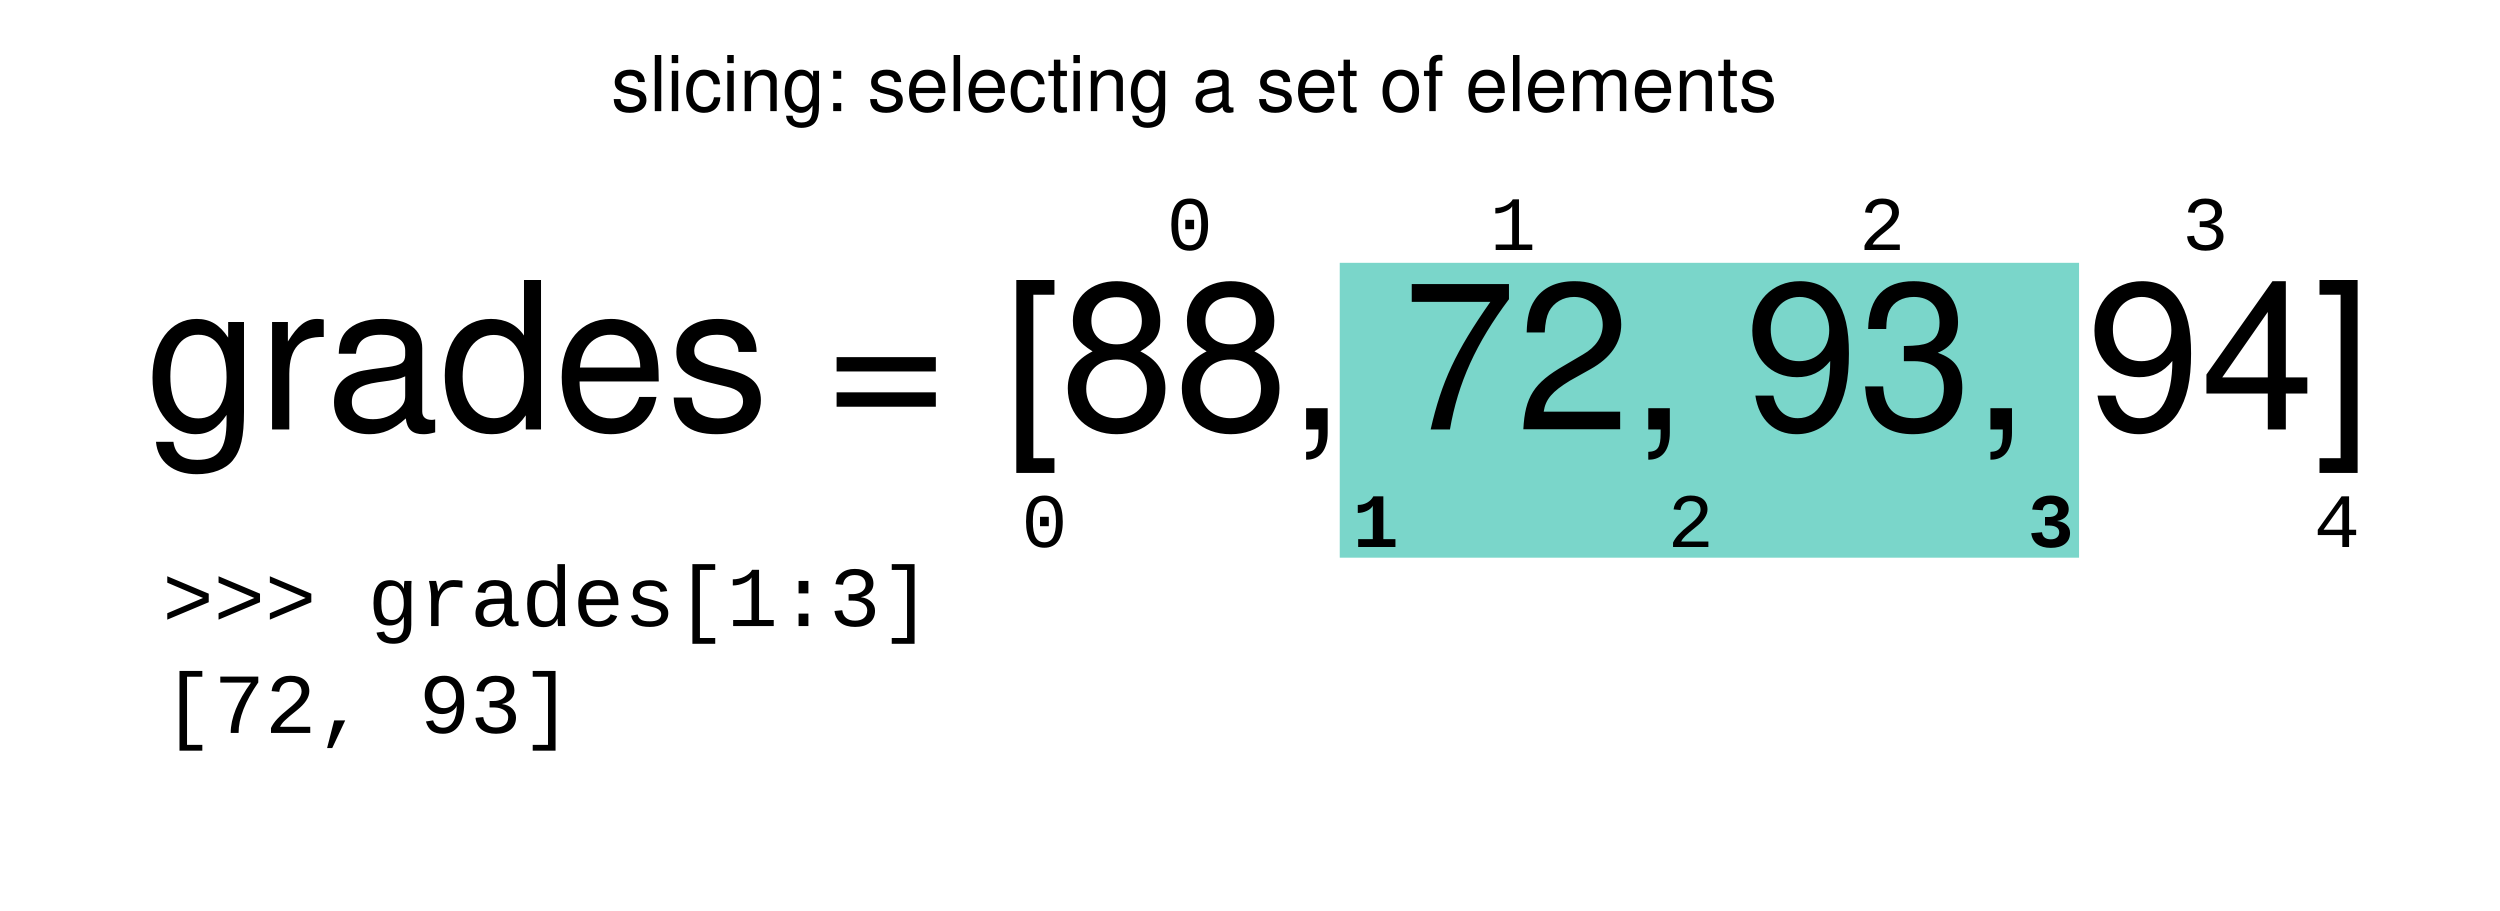
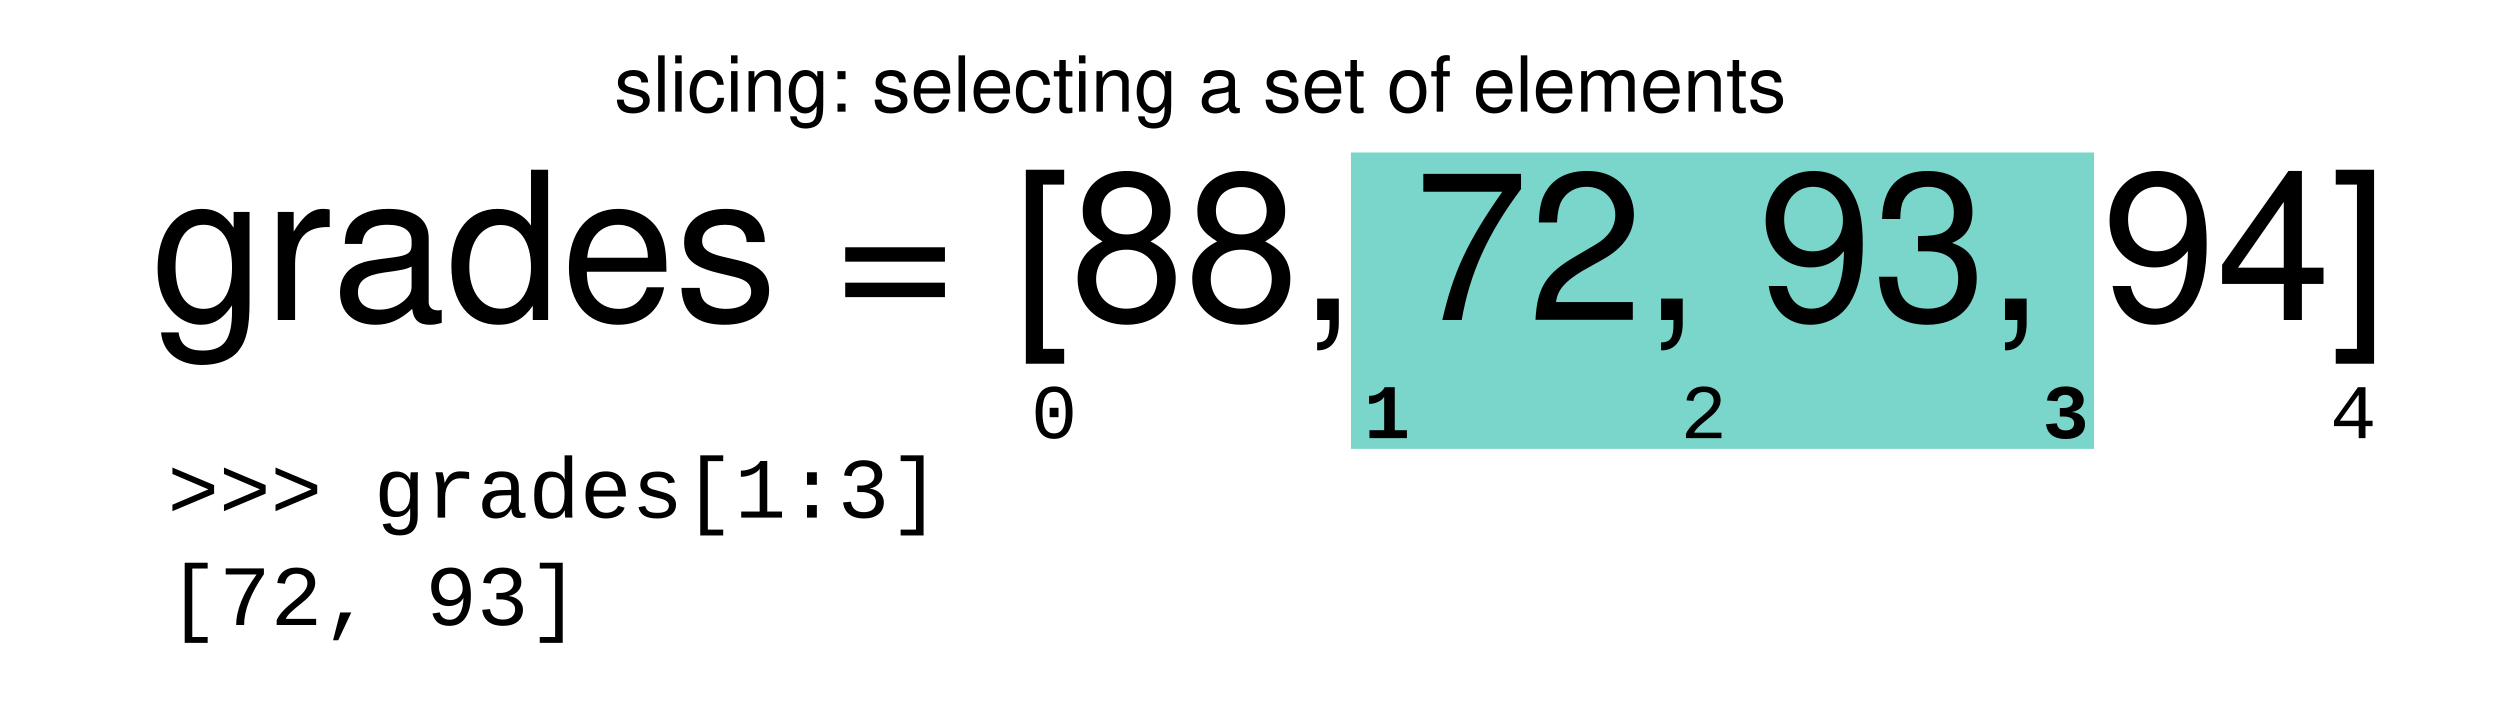
- <svg xmlns="http://www.w3.org/2000/svg" width="585" height="213">
+ <svg xmlns="http://www.w3.org/2000/svg" width="582" height="163">
  <g>
-     <rect x="-1" y="-1" width="587" height="215" id="canvas_background" fill="#fff" />
+     <rect x="-1" y="-1" width="584" height="165" id="canvas_background" fill="#fff" />
    <g id="canvasGrid" display="none">
      <rect id="svg_3" width="100%" height="100%" x="0" y="0" stroke-width="0" fill="url(#gridpattern)" />
    </g>
  </g>
  <g>
-     <rect stroke-width="0" stroke="#000" id="svg_9" height="69" width="173" y="61.5" x="313.5" stroke-opacity="null" fill="#7AD6CA" />
+     <rect stroke-width="0" stroke="#000" id="svg_9" height="69" width="173" y="35.5" x="314.5" stroke-opacity="null" fill="#7AD6CA" />
    <text fill="#000000" stroke-width="0" x="505.901" y="247.597" id="svg_1" font-size="24" font-family="Helvetica, Arial, sans-serif" text-anchor="start" xml:space="preserve" transform="matrix(20.18501,0,0,1.823529,-9963.616,-210.4118) " stroke="#000" />
-     <text fill="#000000" stroke-width="0" stroke-opacity="null" fill-opacity="null" x="34" y="100.5" id="svg_2" font-size="48" font-family="Helvetica, Arial, sans-serif" text-anchor="start" xml:space="preserve" font-weight="normal" stroke="#000">grades = [88, 72, 93, 94]</text>
+     <text fill="#000000" stroke-width="0" stroke-opacity="null" fill-opacity="null" x="35" y="74.5" id="svg_2" font-size="48" font-family="Helvetica, Arial, sans-serif" text-anchor="start" xml:space="preserve" font-weight="normal" stroke="#000">grades = [88, 72, 93, 94]</text>
    <text fill="#000000" stroke-width="0" stroke-opacity="null" fill-opacity="null" x="271.787" y="151.5" id="svg_4" font-size="48" font-family="Helvetica, Arial, sans-serif" text-anchor="start" xml:space="preserve" transform="matrix(9.393442,0,0,1,-2283.016,0) " stroke="#000" />
-     <text fill="#000000" stroke="#000" stroke-width="0" stroke-opacity="null" fill-opacity="null" x="239" y="128" id="svg_6" font-size="18" font-family="'Courier New', Courier, monospace" text-anchor="start" xml:space="preserve">0             2             4</text>
-     <text fill="#000000" stroke="#000" stroke-width="0" stroke-opacity="null" fill-opacity="null" x="273" y="58.5" id="svg_8" font-size="18" font-family="'Courier New', Courier, monospace" text-anchor="start" xml:space="preserve">0      1       2      3</text>
+     <text fill="#000000" stroke="#000" stroke-width="0" stroke-opacity="null" fill-opacity="null" x="240" y="102" id="svg_6" font-size="18" font-family="'Courier New', Courier, monospace" text-anchor="start" xml:space="preserve">0             2             4</text>
    <text fill="#000000" stroke="#000" stroke-width="0" stroke-opacity="null" fill-opacity="null" x="143" y="26" id="svg_11" font-size="18" font-family="Helvetica, Arial, sans-serif" text-anchor="start" xml:space="preserve">slicing: selecting a set of elements</text>
    <text fill="#000000" stroke-width="0" stroke-opacity="null" fill-opacity="null" x="247.148" y="301.5" id="svg_12" font-size="48" font-family="'Courier New', Courier, monospace" text-anchor="start" xml:space="preserve" transform="matrix(6.770492,0,0,1,-1582.311,0) " stroke="#000" />
-     <text fill="#000000" stroke="#000" stroke-width="0" stroke-opacity="null" fill-opacity="null" x="38" y="146.5" id="svg_13" font-size="20" font-family="'Courier New', Courier, monospace" text-anchor="start" xml:space="preserve">&gt;&gt;&gt; grades[1:3]</text>
-     <text fill="#000000" stroke="#000" stroke-width="0" stroke-opacity="null" fill-opacity="null" x="38" y="171.5" id="svg_14" font-size="20" font-family="'Courier New', Courier, monospace" text-anchor="start" xml:space="preserve">[72, 93]</text>
-     <text font-weight="bold" xml:space="preserve" text-anchor="start" font-family="'Courier New', Courier, monospace" font-size="18" id="svg_10" y="128" x="316.5" fill-opacity="null" stroke-opacity="null" stroke-width="0" stroke="#000" fill="#000000">1</text>
-     <text font-weight="bold" xml:space="preserve" text-anchor="start" font-family="'Courier New', Courier, monospace" font-size="18" id="svg_15" y="128" x="474.5" fill-opacity="null" stroke-opacity="null" stroke-width="0" stroke="#000" fill="#000000">3</text>
+     <text fill="#000000" stroke="#000" stroke-width="0" stroke-opacity="null" fill-opacity="null" x="39" y="120.5" id="svg_13" font-size="20" font-family="'Courier New', Courier, monospace" text-anchor="start" xml:space="preserve">&gt;&gt;&gt; grades[1:3]</text>
+     <text fill="#000000" stroke="#000" stroke-width="0" stroke-opacity="null" fill-opacity="null" x="39" y="145.5" id="svg_14" font-size="20" font-family="'Courier New', Courier, monospace" text-anchor="start" xml:space="preserve">[72, 93]</text>
+     <text font-weight="bold" xml:space="preserve" text-anchor="start" font-family="'Courier New', Courier, monospace" font-size="18" id="svg_10" y="102" x="317.5" fill-opacity="null" stroke-opacity="null" stroke-width="0" stroke="#000" fill="#000000">1</text>
+     <text font-weight="bold" xml:space="preserve" text-anchor="start" font-family="'Courier New', Courier, monospace" font-size="18" id="svg_15" y="102" x="475.5" fill-opacity="null" stroke-opacity="null" stroke-width="0" stroke="#000" fill="#000000">3</text>
  </g>
</svg>
